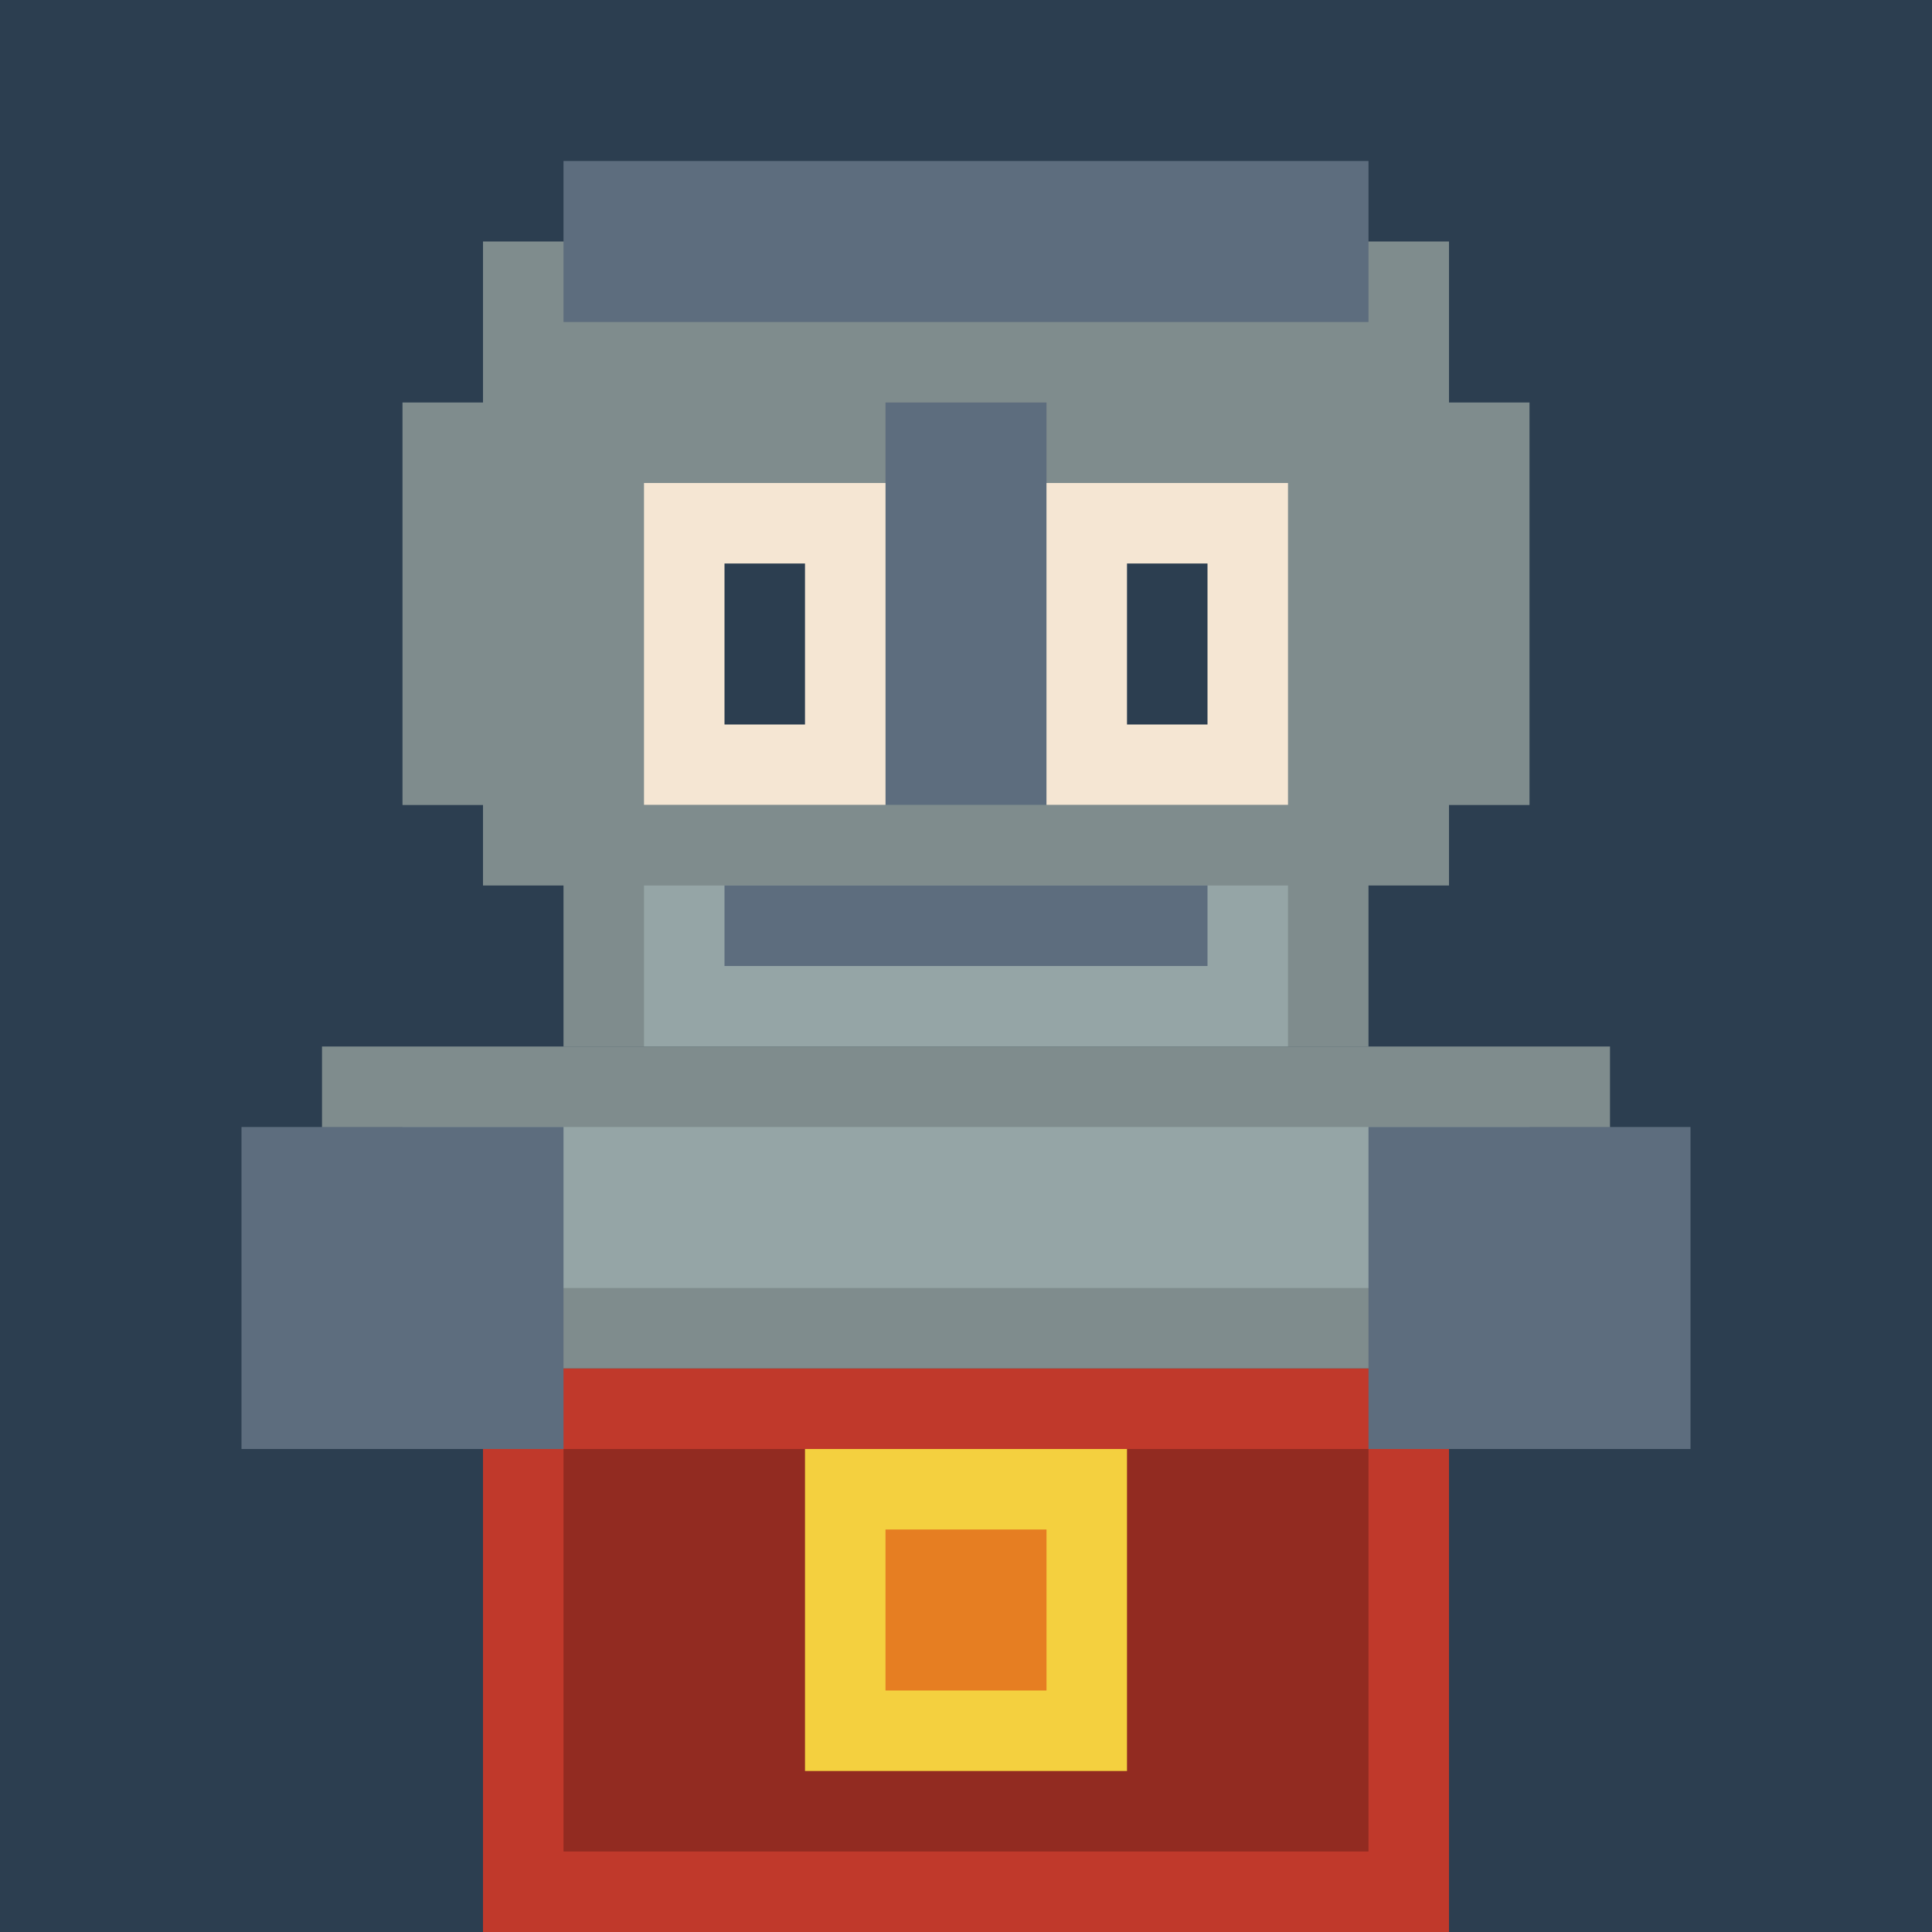
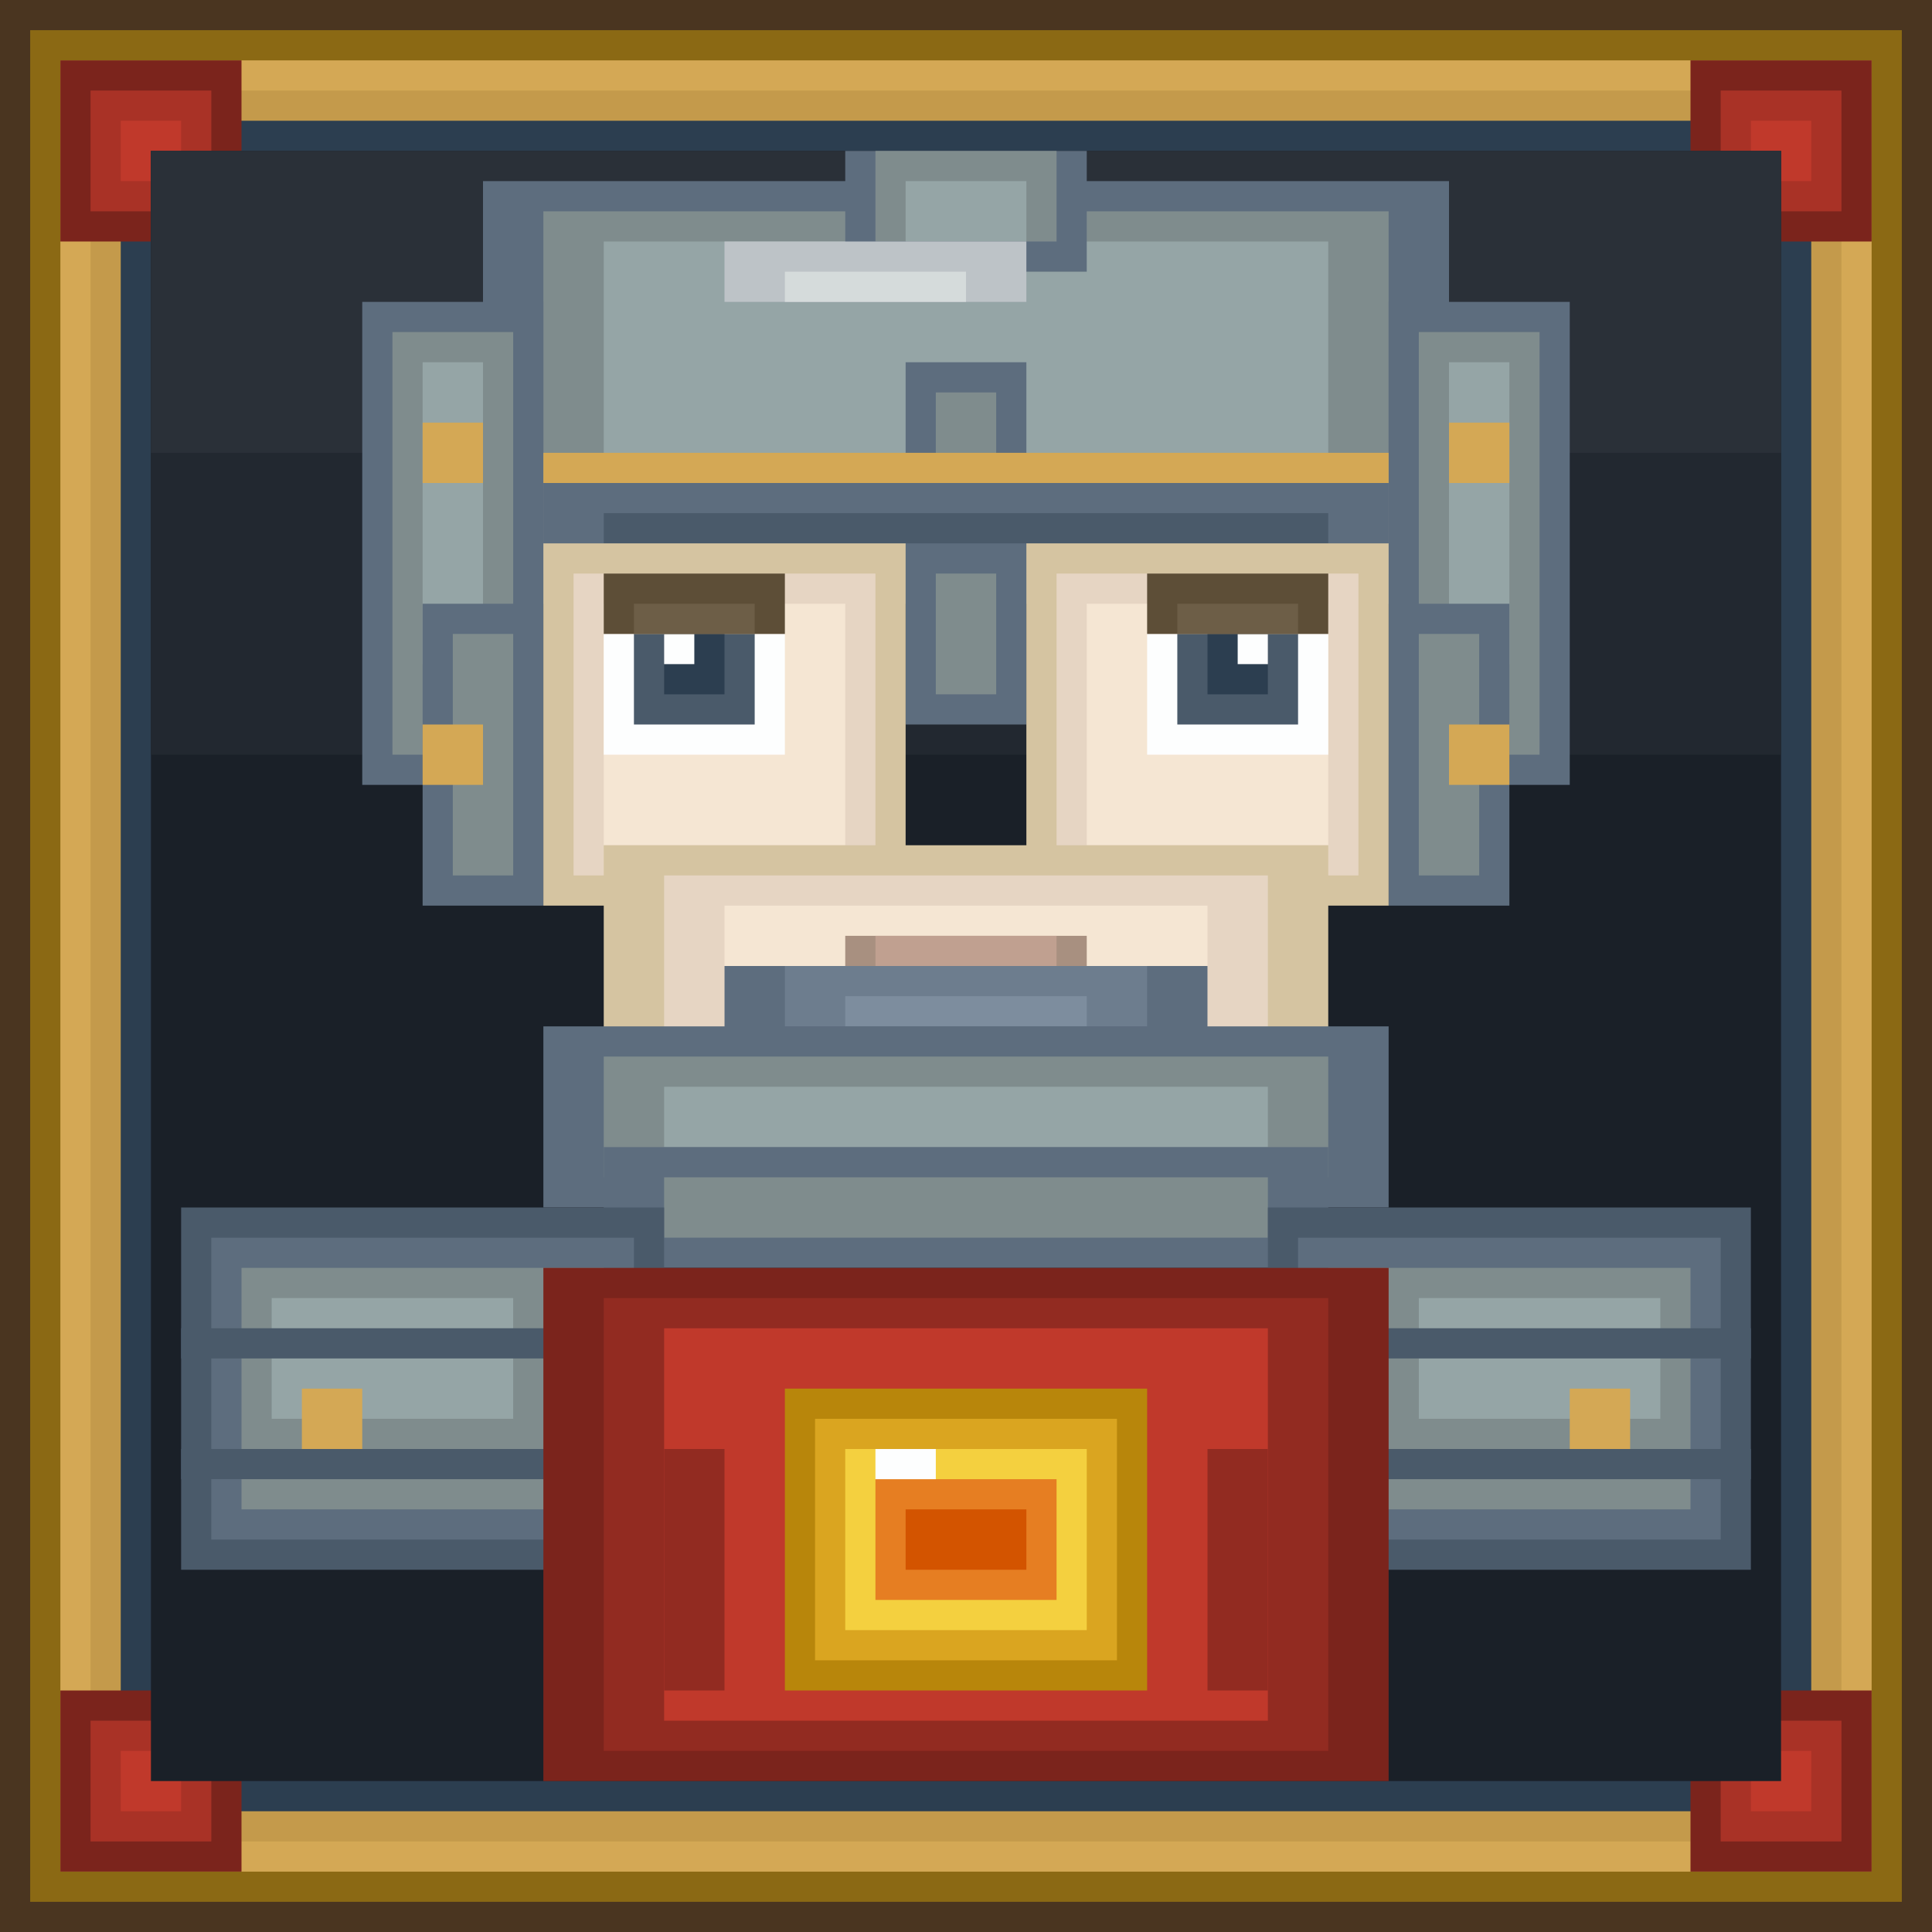
- <svg xmlns="http://www.w3.org/2000/svg" viewBox="0 0 24 24" width="24" height="24">
-   <rect x="0" y="0" width="24" height="24" fill="#2c3e50" />
-   <rect x="6" y="3" width="12" height="8" fill="#7f8c8d" />
-   <rect x="7" y="2" width="10" height="2" fill="#5d6d7e" />
-   <rect x="5" y="5" width="2" height="5" fill="#7f8c8d" />
-   <rect x="17" y="5" width="2" height="5" fill="#7f8c8d" />
-   <rect x="11" y="5" width="2" height="5" fill="#5d6d7e" />
-   <rect x="8" y="6" width="3" height="4" fill="#f5e6d3" />
-   <rect x="13" y="6" width="3" height="4" fill="#f5e6d3" />
-   <rect x="9" y="7" width="1" height="2" fill="#2c3e50" />
-   <rect x="14" y="7" width="1" height="2" fill="#2c3e50" />
-   <rect x="7" y="10" width="10" height="3" fill="#7f8c8d" />
-   <rect x="8" y="11" width="8" height="2" fill="#95a5a6" />
-   <rect x="9" y="11" width="6" height="1" fill="#5d6d7e" />
-   <rect x="4" y="13" width="16" height="4" fill="#7f8c8d" />
-   <rect x="5" y="14" width="14" height="2" fill="#95a5a6" />
-   <rect x="6" y="17" width="12" height="7" fill="#c0392b" />
-   <rect x="7" y="18" width="10" height="5" fill="#922b21" />
-   <rect x="10" y="18" width="4" height="4" fill="#f4d03f" />
-   <rect x="11" y="19" width="2" height="2" fill="#e67e22" />
-   <rect x="3" y="14" width="4" height="4" fill="#5d6d7e" />
-   <rect x="17" y="14" width="4" height="4" fill="#5d6d7e" />
+ <svg xmlns="http://www.w3.org/2000/svg" viewBox="0 0 64 64" width="64" height="64">
+   <rect x="0" y="0" width="64" height="64" fill="#4a3520" />
+   <rect x="1" y="1" width="62" height="62" fill="#8b6914" />
+   <rect x="2" y="2" width="60" height="60" fill="#d4a855" />
+   <rect x="3" y="3" width="58" height="58" fill="#c49a4b" />
+   <rect x="4" y="4" width="56" height="56" fill="#2c3e50" />
+   <rect x="2" y="2" width="6" height="6" fill="#7b241c" />
+   <rect x="3" y="3" width="4" height="4" fill="#a93226" />
+   <rect x="4" y="4" width="2" height="2" fill="#c0392b" />
+   <rect x="56" y="2" width="6" height="6" fill="#7b241c" />
+   <rect x="57" y="3" width="4" height="4" fill="#a93226" />
+   <rect x="58" y="4" width="2" height="2" fill="#c0392b" />
+   <rect x="2" y="56" width="6" height="6" fill="#7b241c" />
+   <rect x="3" y="57" width="4" height="4" fill="#a93226" />
+   <rect x="4" y="58" width="2" height="2" fill="#c0392b" />
+   <rect x="56" y="56" width="6" height="6" fill="#7b241c" />
+   <rect x="57" y="57" width="4" height="4" fill="#a93226" />
+   <rect x="58" y="58" width="2" height="2" fill="#c0392b" />
+   <rect x="5" y="5" width="54" height="54" fill="#1a2028" />
+   <rect x="5" y="5" width="54" height="20" fill="#222830" />
+   <rect x="5" y="5" width="54" height="10" fill="#2a3038" />
+   <rect x="16" y="6" width="32" height="14" fill="#5d6d7e" />
+   <rect x="18" y="7" width="28" height="12" fill="#7f8c8d" />
+   <rect x="20" y="8" width="24" height="10" fill="#95a5a6" />
+   <rect x="28" y="5" width="8" height="4" fill="#5d6d7e" />
+   <rect x="29" y="5" width="6" height="3" fill="#7f8c8d" />
+   <rect x="30" y="6" width="4" height="2" fill="#95a5a6" />
+   <rect x="24" y="8" width="10" height="2" fill="#bdc3c7" />
+   <rect x="26" y="9" width="6" height="1" fill="#d5dbdb" />
+   <rect x="12" y="10" width="6" height="16" fill="#5d6d7e" />
+   <rect x="13" y="11" width="4" height="14" fill="#7f8c8d" />
+   <rect x="14" y="12" width="2" height="10" fill="#95a5a6" />
+   <rect x="46" y="10" width="6" height="16" fill="#5d6d7e" />
+   <rect x="47" y="11" width="4" height="14" fill="#7f8c8d" />
+   <rect x="48" y="12" width="2" height="10" fill="#95a5a6" />
+   <rect x="14" y="20" width="4" height="10" fill="#5d6d7e" />
+   <rect x="15" y="21" width="2" height="8" fill="#7f8c8d" />
+   <rect x="46" y="20" width="4" height="10" fill="#5d6d7e" />
+   <rect x="47" y="21" width="2" height="8" fill="#7f8c8d" />
+   <rect x="30" y="12" width="4" height="12" fill="#5d6d7e" />
+   <rect x="31" y="13" width="2" height="10" fill="#7f8c8d" />
+   <rect x="18" y="16" width="28" height="3" fill="#5d6d7e" />
+   <rect x="20" y="17" width="24" height="1" fill="#4a5a6a" />
+   <rect x="18" y="18" width="12" height="12" fill="#d5c4a1" />
+   <rect x="19" y="19" width="10" height="10" fill="#e6d5c3" />
+   <rect x="20" y="20" width="8" height="8" fill="#f5e6d3" />
+   <rect x="34" y="18" width="12" height="12" fill="#d5c4a1" />
+   <rect x="35" y="19" width="10" height="10" fill="#e6d5c3" />
+   <rect x="36" y="20" width="8" height="8" fill="#f5e6d3" />
+   <rect x="20" y="21" width="6" height="4" fill="#fdfefe" />
+   <rect x="21" y="21" width="4" height="3" fill="#4a5a6a" />
+   <rect x="22" y="21" width="2" height="2" fill="#2c3e50" />
+   <rect x="22" y="21" width="1" height="1" fill="#fdfefe" />
+   <rect x="20" y="19" width="6" height="2" fill="#5d4e37" />
+   <rect x="21" y="20" width="4" height="1" fill="#6d5e47" />
+   <rect x="38" y="21" width="6" height="4" fill="#fdfefe" />
+   <rect x="39" y="21" width="4" height="3" fill="#4a5a6a" />
+   <rect x="40" y="21" width="2" height="2" fill="#2c3e50" />
+   <rect x="41" y="21" width="1" height="1" fill="#fdfefe" />
+   <rect x="38" y="19" width="6" height="2" fill="#5d4e37" />
+   <rect x="39" y="20" width="4" height="1" fill="#6d5e47" />
+   <rect x="20" y="28" width="24" height="8" fill="#d5c4a1" />
+   <rect x="22" y="29" width="20" height="6" fill="#e6d5c3" />
+   <rect x="24" y="30" width="16" height="4" fill="#f5e6d3" />
+   <rect x="24" y="32" width="16" height="3" fill="#5d6d7e" />
+   <rect x="26" y="32" width="12" height="2" fill="#6d7d8e" />
+   <rect x="28" y="33" width="8" height="1" fill="#7d8d9e" />
+   <rect x="28" y="31" width="8" height="1" fill="#a89080" />
+   <rect x="29" y="31" width="6" height="1" fill="#c0a090" />
+   <rect x="18" y="34" width="28" height="6" fill="#5d6d7e" />
+   <rect x="20" y="35" width="24" height="4" fill="#7f8c8d" />
+   <rect x="22" y="36" width="20" height="2" fill="#95a5a6" />
+   <rect x="20" y="38" width="24" height="4" fill="#5d6d7e" />
+   <rect x="22" y="39" width="20" height="2" fill="#7f8c8d" />
+   <rect x="6" y="40" width="16" height="12" fill="#4a5a6a" />
+   <rect x="7" y="41" width="14" height="10" fill="#5d6d7e" />
+   <rect x="8" y="42" width="12" height="8" fill="#7f8c8d" />
+   <rect x="9" y="43" width="8" height="4" fill="#95a5a6" />
+   <rect x="6" y="44" width="16" height="1" fill="#4a5a6a" />
+   <rect x="6" y="48" width="16" height="1" fill="#4a5a6a" />
+   <rect x="42" y="40" width="16" height="12" fill="#4a5a6a" />
+   <rect x="43" y="41" width="14" height="10" fill="#5d6d7e" />
+   <rect x="44" y="42" width="12" height="8" fill="#7f8c8d" />
+   <rect x="47" y="43" width="8" height="4" fill="#95a5a6" />
+   <rect x="42" y="44" width="16" height="1" fill="#4a5a6a" />
+   <rect x="42" y="48" width="16" height="1" fill="#4a5a6a" />
+   <rect x="18" y="42" width="28" height="17" fill="#7b241c" />
+   <rect x="20" y="43" width="24" height="15" fill="#922b21" />
+   <rect x="22" y="44" width="20" height="13" fill="#c0392b" />
+   <rect x="22" y="48" width="2" height="8" fill="#922b21" />
+   <rect x="40" y="48" width="2" height="8" fill="#922b21" />
+   <rect x="26" y="46" width="12" height="10" fill="#b8860b" />
+   <rect x="27" y="47" width="10" height="8" fill="#daa520" />
+   <rect x="28" y="48" width="8" height="6" fill="#f4d03f" />
+   <rect x="29" y="49" width="6" height="4" fill="#e67e22" />
+   <rect x="30" y="50" width="4" height="2" fill="#d35400" />
+   <rect x="29" y="48" width="2" height="1" fill="#fdfefe" />
+   <rect x="18" y="15" width="28" height="1" fill="#d4a855" />
+   <rect x="14" y="14" width="2" height="2" fill="#d4a855" />
+   <rect x="48" y="14" width="2" height="2" fill="#d4a855" />
+   <rect x="14" y="24" width="2" height="2" fill="#d4a855" />
+   <rect x="48" y="24" width="2" height="2" fill="#d4a855" />
+   <rect x="10" y="46" width="2" height="2" fill="#d4a855" />
+   <rect x="52" y="46" width="2" height="2" fill="#d4a855" />
</svg>
